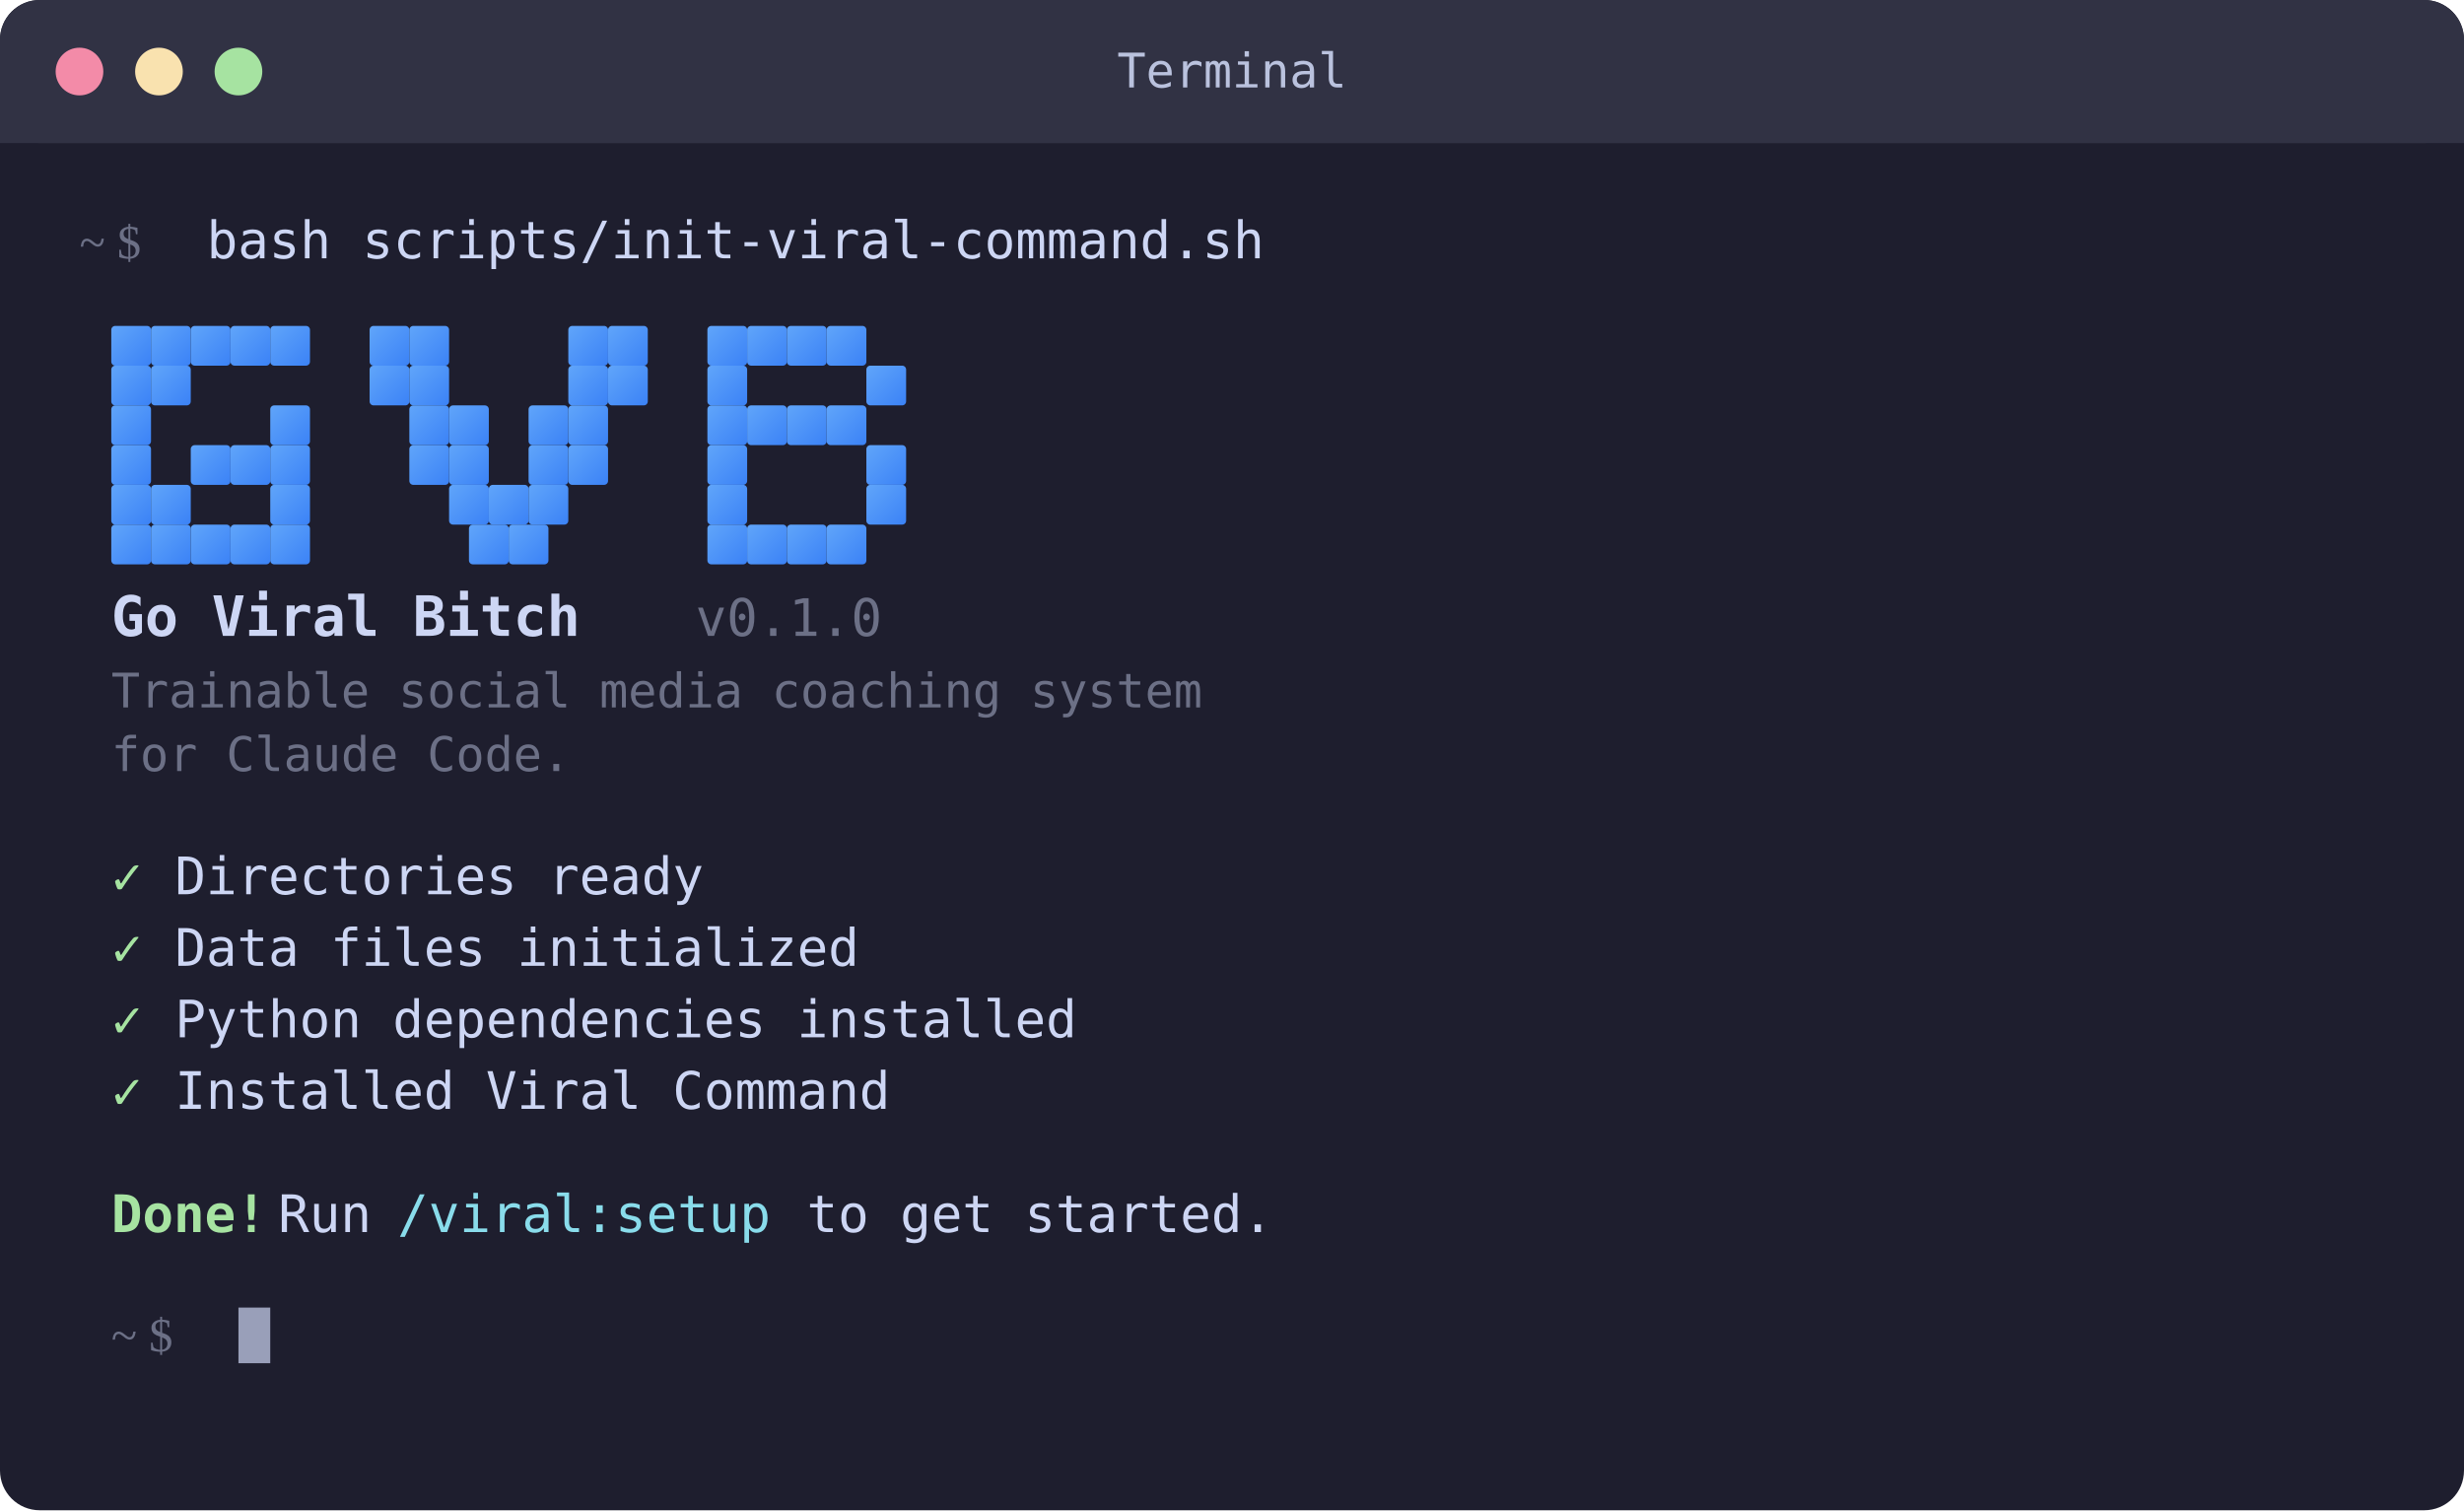
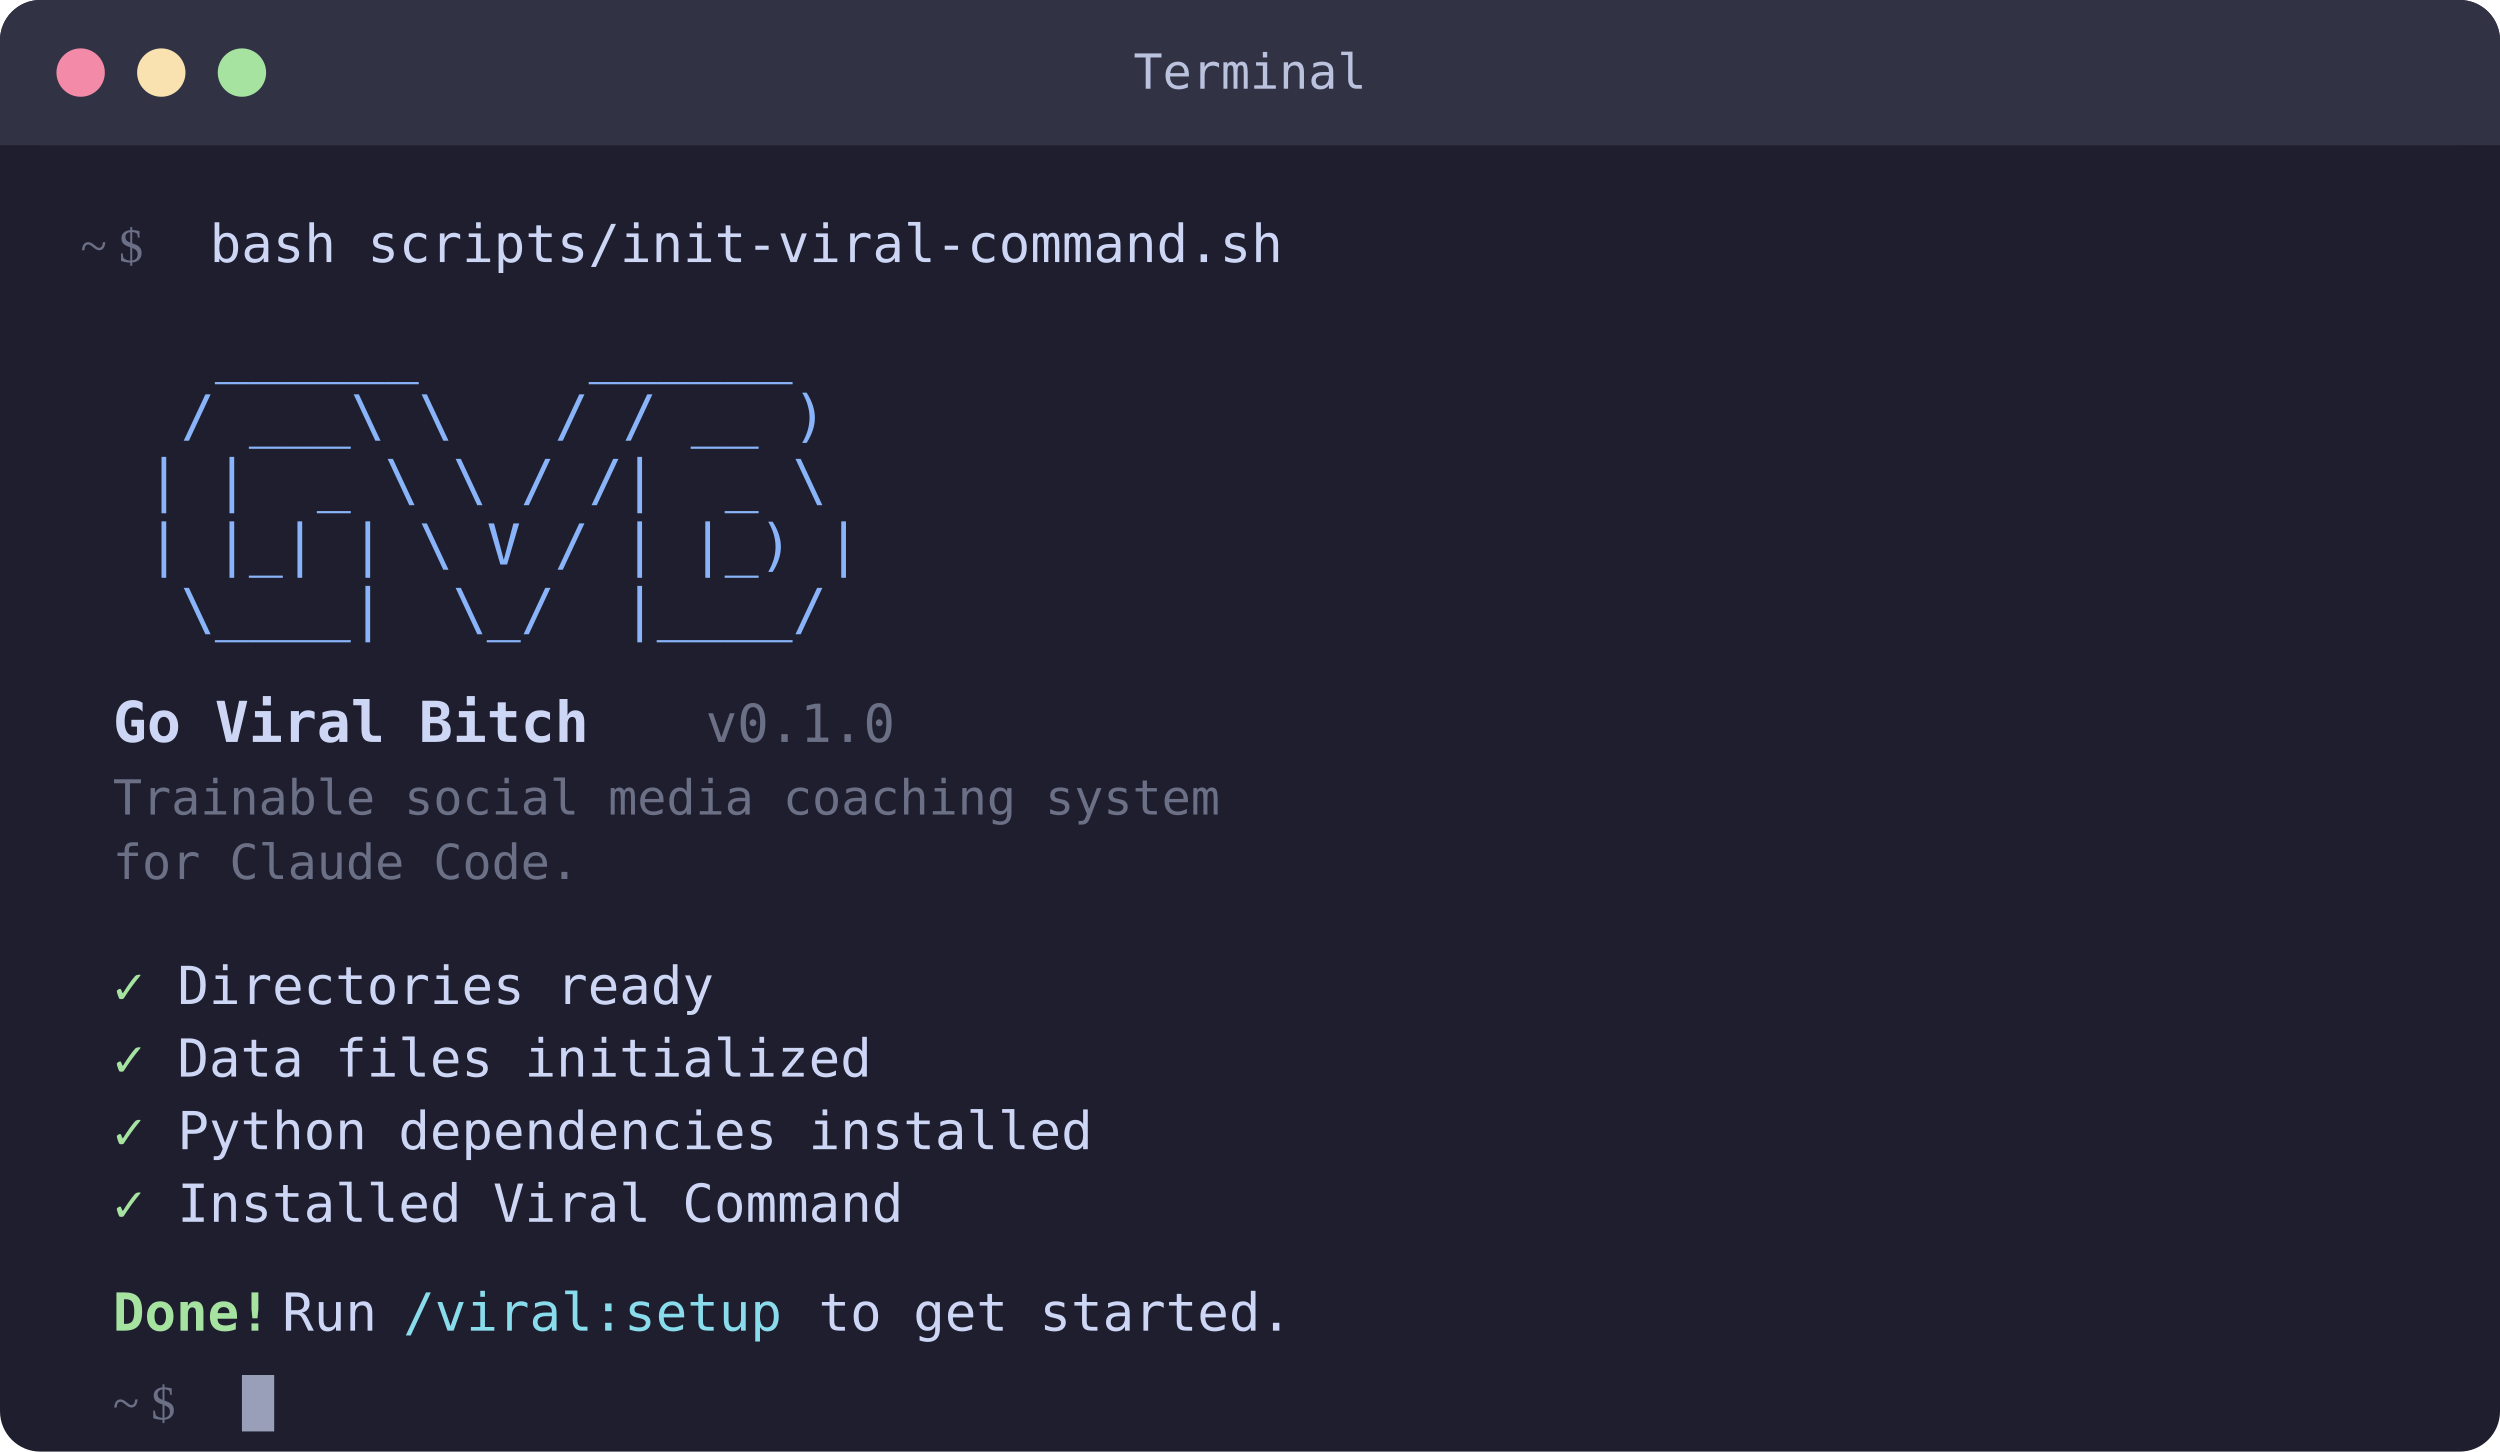
- <svg xmlns="http://www.w3.org/2000/svg" viewBox="0 0 620 380" width="620" height="380">
+ <svg xmlns="http://www.w3.org/2000/svg" viewBox="0 0 620 360" width="620" height="360">
  <defs>
    <style>
      .bg { fill: #1e1e2e; }
      .titlebar { fill: #313244; }
      .red { fill: #f38ba8; }
      .yellow { fill: #f9e2af; }
      .green { fill: #a6e3a1; }
      .text { fill: #cdd6f4; font-family: 'SF Mono', 'Fira Code', 'Cascadia Code', monospace; font-size: 13px; }
      .dim { fill: #6c7086; }
      .white { fill: #cdd6f4; font-weight: bold; }
      .cyan { fill: #89dceb; }
      .green-text { fill: #a6e3a1; }
+       .blue-text { fill: #89b4fa; }
      .title-text { fill: #bac2de; font-family: 'SF Mono', monospace; font-size: 12px; }
      .prompt { fill: #6c7086; }
+       .logo { fill: #89b4fa; font-family: 'SF Mono', 'Fira Code', 'Cascadia Code', 'Menlo', 'Consolas', monospace; font-size: 14px; }
    </style>
-     <linearGradient id="blue" x1="0%" y1="0%" x2="100%" y2="100%">
-       <stop offset="0%" style="stop-color:#60a5fa" />
-       <stop offset="100%" style="stop-color:#3b82f6" />
-     </linearGradient>
  </defs>
-   <rect class="bg" width="620" height="380" rx="10" />
+   <rect class="bg" width="620" height="360" rx="10" />
  <rect class="titlebar" width="620" height="36" rx="10" />
  <rect class="titlebar" y="20" width="620" height="16" />
  <circle class="red" cx="20" cy="18" r="6" />
  <circle class="yellow" cx="40" cy="18" r="6" />
  <circle class="green" cx="60" cy="18" r="6" />
  <text class="title-text" x="310" y="22" text-anchor="middle">Terminal</text>
  <text class="prompt" x="20" y="65">~ $</text>
  <text class="text" x="52" y="65">bash scripts/init-viral-command.sh</text>
-   <g fill="url(#blue)" transform="translate(18,72) scale(0.5)">
-     <rect x="20" y="20" width="20" height="20" rx="2" />
-     <rect x="40" y="20" width="20" height="20" rx="2" />
-     <rect x="60" y="20" width="20" height="20" rx="2" />
-     <rect x="80" y="20" width="20" height="20" rx="2" />
-     <rect x="100" y="20" width="20" height="20" rx="2" />
-     <rect x="20" y="40" width="20" height="20" rx="2" />
-     <rect x="40" y="40" width="20" height="20" rx="2" />
-     <rect x="20" y="60" width="20" height="20" rx="2" />
-     <rect x="100" y="60" width="20" height="20" rx="2" />
-     <rect x="20" y="80" width="20" height="20" rx="2" />
-     <rect x="60" y="80" width="20" height="20" rx="2" />
-     <rect x="80" y="80" width="20" height="20" rx="2" />
-     <rect x="100" y="80" width="20" height="20" rx="2" />
-     <rect x="20" y="100" width="20" height="20" rx="2" />
-     <rect x="40" y="100" width="20" height="20" rx="2" />
-     <rect x="100" y="100" width="20" height="20" rx="2" />
-     <rect x="20" y="120" width="20" height="20" rx="2" />
-     <rect x="40" y="120" width="20" height="20" rx="2" />
-     <rect x="60" y="120" width="20" height="20" rx="2" />
-     <rect x="80" y="120" width="20" height="20" rx="2" />
-     <rect x="100" y="120" width="20" height="20" rx="2" />
-     <rect x="150" y="20" width="20" height="20" rx="2" />
-     <rect x="170" y="20" width="20" height="20" rx="2" />
-     <rect x="250" y="20" width="20" height="20" rx="2" />
-     <rect x="270" y="20" width="20" height="20" rx="2" />
-     <rect x="150" y="40" width="20" height="20" rx="2" />
-     <rect x="170" y="40" width="20" height="20" rx="2" />
-     <rect x="250" y="40" width="20" height="20" rx="2" />
-     <rect x="270" y="40" width="20" height="20" rx="2" />
-     <rect x="170" y="60" width="20" height="20" rx="2" />
-     <rect x="190" y="60" width="20" height="20" rx="2" />
-     <rect x="230" y="60" width="20" height="20" rx="2" />
-     <rect x="250" y="60" width="20" height="20" rx="2" />
-     <rect x="170" y="80" width="20" height="20" rx="2" />
-     <rect x="190" y="80" width="20" height="20" rx="2" />
-     <rect x="230" y="80" width="20" height="20" rx="2" />
-     <rect x="250" y="80" width="20" height="20" rx="2" />
-     <rect x="190" y="100" width="20" height="20" rx="2" />
-     <rect x="210" y="100" width="20" height="20" rx="2" />
-     <rect x="230" y="100" width="20" height="20" rx="2" />
-     <rect x="200" y="120" width="20" height="20" rx="2" />
-     <rect x="220" y="120" width="20" height="20" rx="2" />
-     <rect x="320" y="20" width="20" height="20" rx="2" />
-     <rect x="340" y="20" width="20" height="20" rx="2" />
-     <rect x="360" y="20" width="20" height="20" rx="2" />
-     <rect x="380" y="20" width="20" height="20" rx="2" />
-     <rect x="320" y="40" width="20" height="20" rx="2" />
-     <rect x="400" y="40" width="20" height="20" rx="2" />
-     <rect x="320" y="60" width="20" height="20" rx="2" />
-     <rect x="340" y="60" width="20" height="20" rx="2" />
-     <rect x="360" y="60" width="20" height="20" rx="2" />
-     <rect x="380" y="60" width="20" height="20" rx="2" />
-     <rect x="320" y="80" width="20" height="20" rx="2" />
-     <rect x="400" y="80" width="20" height="20" rx="2" />
-     <rect x="320" y="100" width="20" height="20" rx="2" />
-     <rect x="400" y="100" width="20" height="20" rx="2" />
-     <rect x="320" y="120" width="20" height="20" rx="2" />
-     <rect x="340" y="120" width="20" height="20" rx="2" />
-     <rect x="360" y="120" width="20" height="20" rx="2" />
-     <rect x="380" y="120" width="20" height="20" rx="2" />
-   </g>
-   <text class="white" x="28" y="160" font-family="'SF Mono',monospace" font-size="14" font-weight="bold">Go Viral Bitch</text>
-   <text class="dim" x="175" y="160" font-family="monospace" font-size="13">v0.1.0</text>
-   <text class="dim" x="28" y="178" font-family="monospace" font-size="12">Trainable social media coaching system</text>
-   <text class="dim" x="28" y="194" font-family="monospace" font-size="12">for Claude Code.</text>
-   <text class="green-text" x="28" y="225" font-family="monospace" font-size="13">✓</text>
-   <text class="text" x="44" y="225" font-family="monospace" font-size="13">Directories ready</text>
-   <text class="green-text" x="28" y="243" font-family="monospace" font-size="13">✓</text>
-   <text class="text" x="44" y="243" font-family="monospace" font-size="13">Data files initialized</text>
-   <text class="green-text" x="28" y="261" font-family="monospace" font-size="13">✓</text>
-   <text class="text" x="44" y="261" font-family="monospace" font-size="13">Python dependencies installed</text>
-   <text class="green-text" x="28" y="279" font-family="monospace" font-size="13">✓</text>
-   <text class="text" x="44" y="279" font-family="monospace" font-size="13">Installed Viral Command</text>
-   <text class="green-text" x="28" y="310" font-family="monospace" font-size="13" font-weight="bold">Done!</text>
-   <text class="text" x="70" y="310" font-family="monospace" font-size="13">Run</text>
-   <text class="cyan" x="100" y="310" font-family="monospace" font-size="13">/viral:setup</text>
-   <text class="text" x="203" y="310" font-family="monospace" font-size="13">to get started.</text>
-   <text class="prompt" x="28" y="340">~ $</text>
-   <rect fill="#cdd6f4" x="60" y="329" width="8" height="14" opacity="0.7" />
+   <text class="logo" x="28" y="92" xml:space="preserve">   ______     ______</text>
+   <text class="logo" x="28" y="108" xml:space="preserve">  / ___\ \   / / __ )</text>
+   <text class="logo" x="28" y="124" xml:space="preserve"> | |  _ \ \ / /|  _ \</text>
+   <text class="logo" x="28" y="140" xml:space="preserve"> | |_| | \ V / | |_) |</text>
+   <text class="logo" x="28" y="156" xml:space="preserve">  \____|  \_/  |____/</text>
+   <text class="white" x="28" y="184" font-family="'SF Mono',monospace" font-size="14" font-weight="bold">Go Viral Bitch</text>
+   <text class="dim" x="175" y="184" font-family="monospace" font-size="13">v0.1.0</text>
+   <text class="dim" x="28" y="202" font-family="monospace" font-size="12">Trainable social media coaching system</text>
+   <text class="dim" x="28" y="218" font-family="monospace" font-size="12">for Claude Code.</text>
+   <text class="green-text" x="28" y="249" font-family="monospace" font-size="13">✓</text>
+   <text class="text" x="44" y="249" font-family="monospace" font-size="13">Directories ready</text>
+   <text class="green-text" x="28" y="267" font-family="monospace" font-size="13">✓</text>
+   <text class="text" x="44" y="267" font-family="monospace" font-size="13">Data files initialized</text>
+   <text class="green-text" x="28" y="285" font-family="monospace" font-size="13">✓</text>
+   <text class="text" x="44" y="285" font-family="monospace" font-size="13">Python dependencies installed</text>
+   <text class="green-text" x="28" y="303" font-family="monospace" font-size="13">✓</text>
+   <text class="text" x="44" y="303" font-family="monospace" font-size="13">Installed Viral Command</text>
+   <text class="green-text" x="28" y="330" font-family="monospace" font-size="13" font-weight="bold">Done!</text>
+   <text class="text" x="70" y="330" font-family="monospace" font-size="13">Run</text>
+   <text class="cyan" x="100" y="330" font-family="monospace" font-size="13">/viral:setup</text>
+   <text class="text" x="203" y="330" font-family="monospace" font-size="13">to get started.</text>
+   <text class="prompt" x="28" y="352">~ $</text>
+   <rect fill="#cdd6f4" x="60" y="341" width="8" height="14" opacity="0.7" />
</svg>
